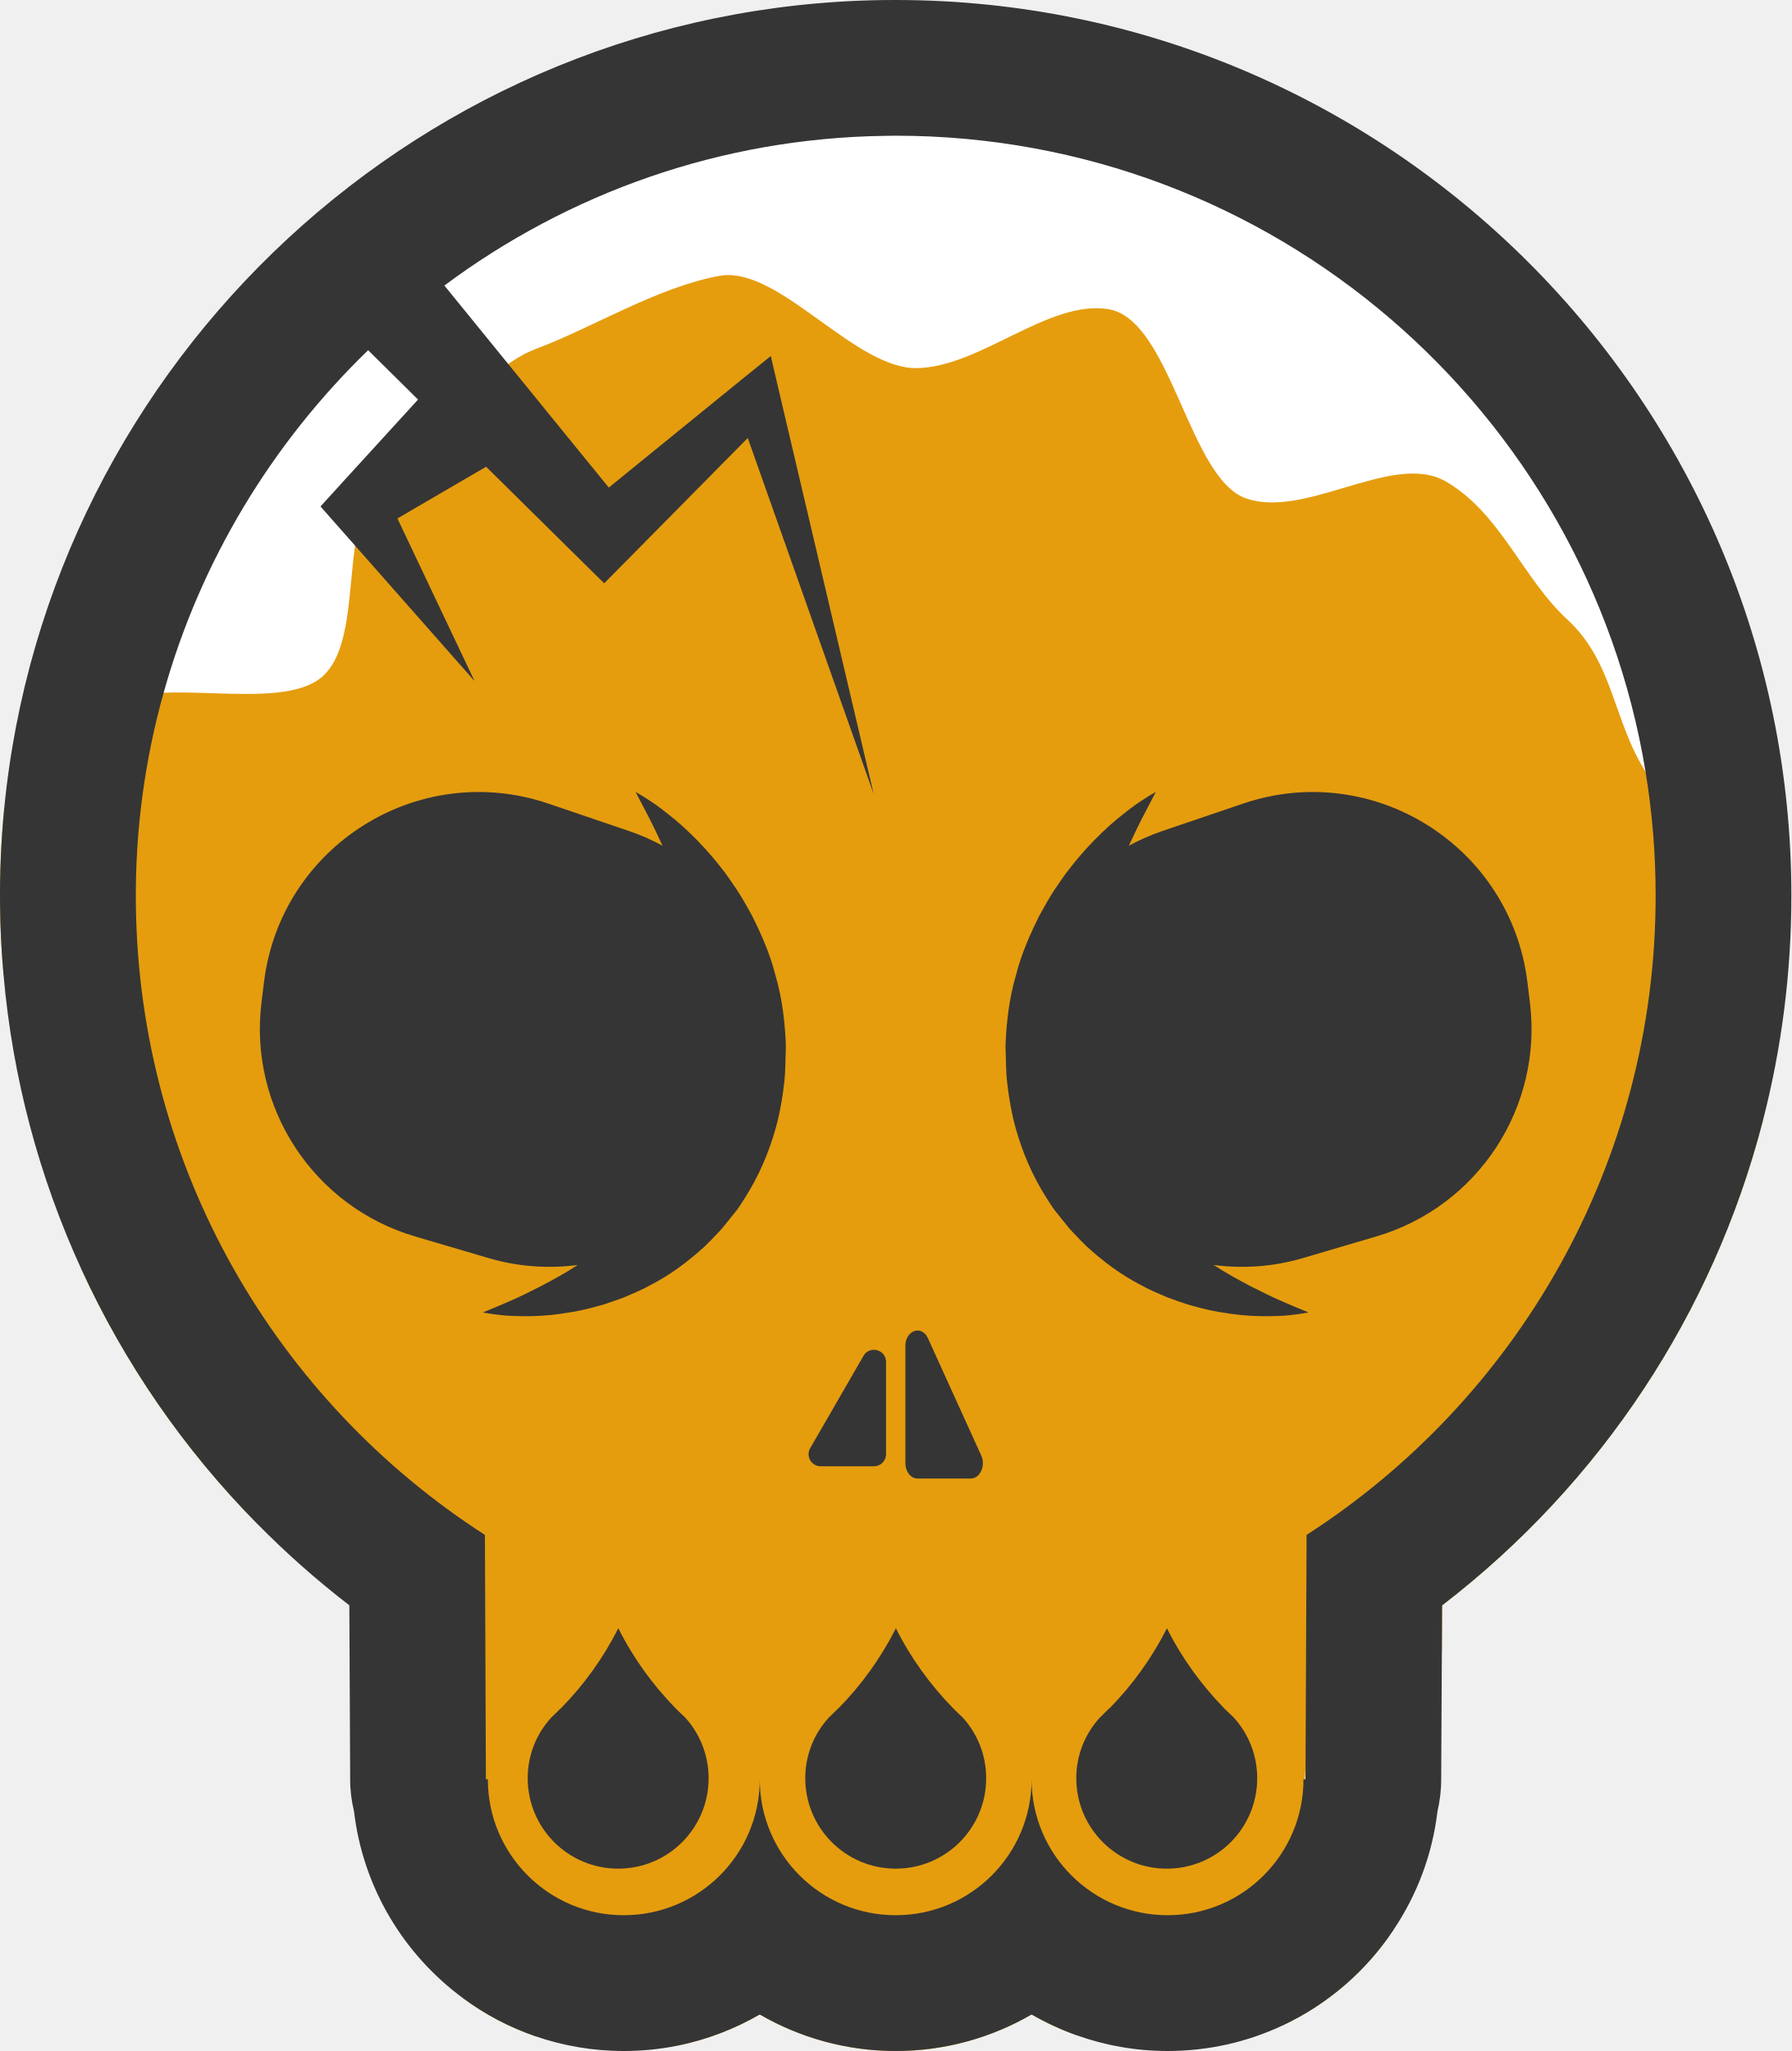
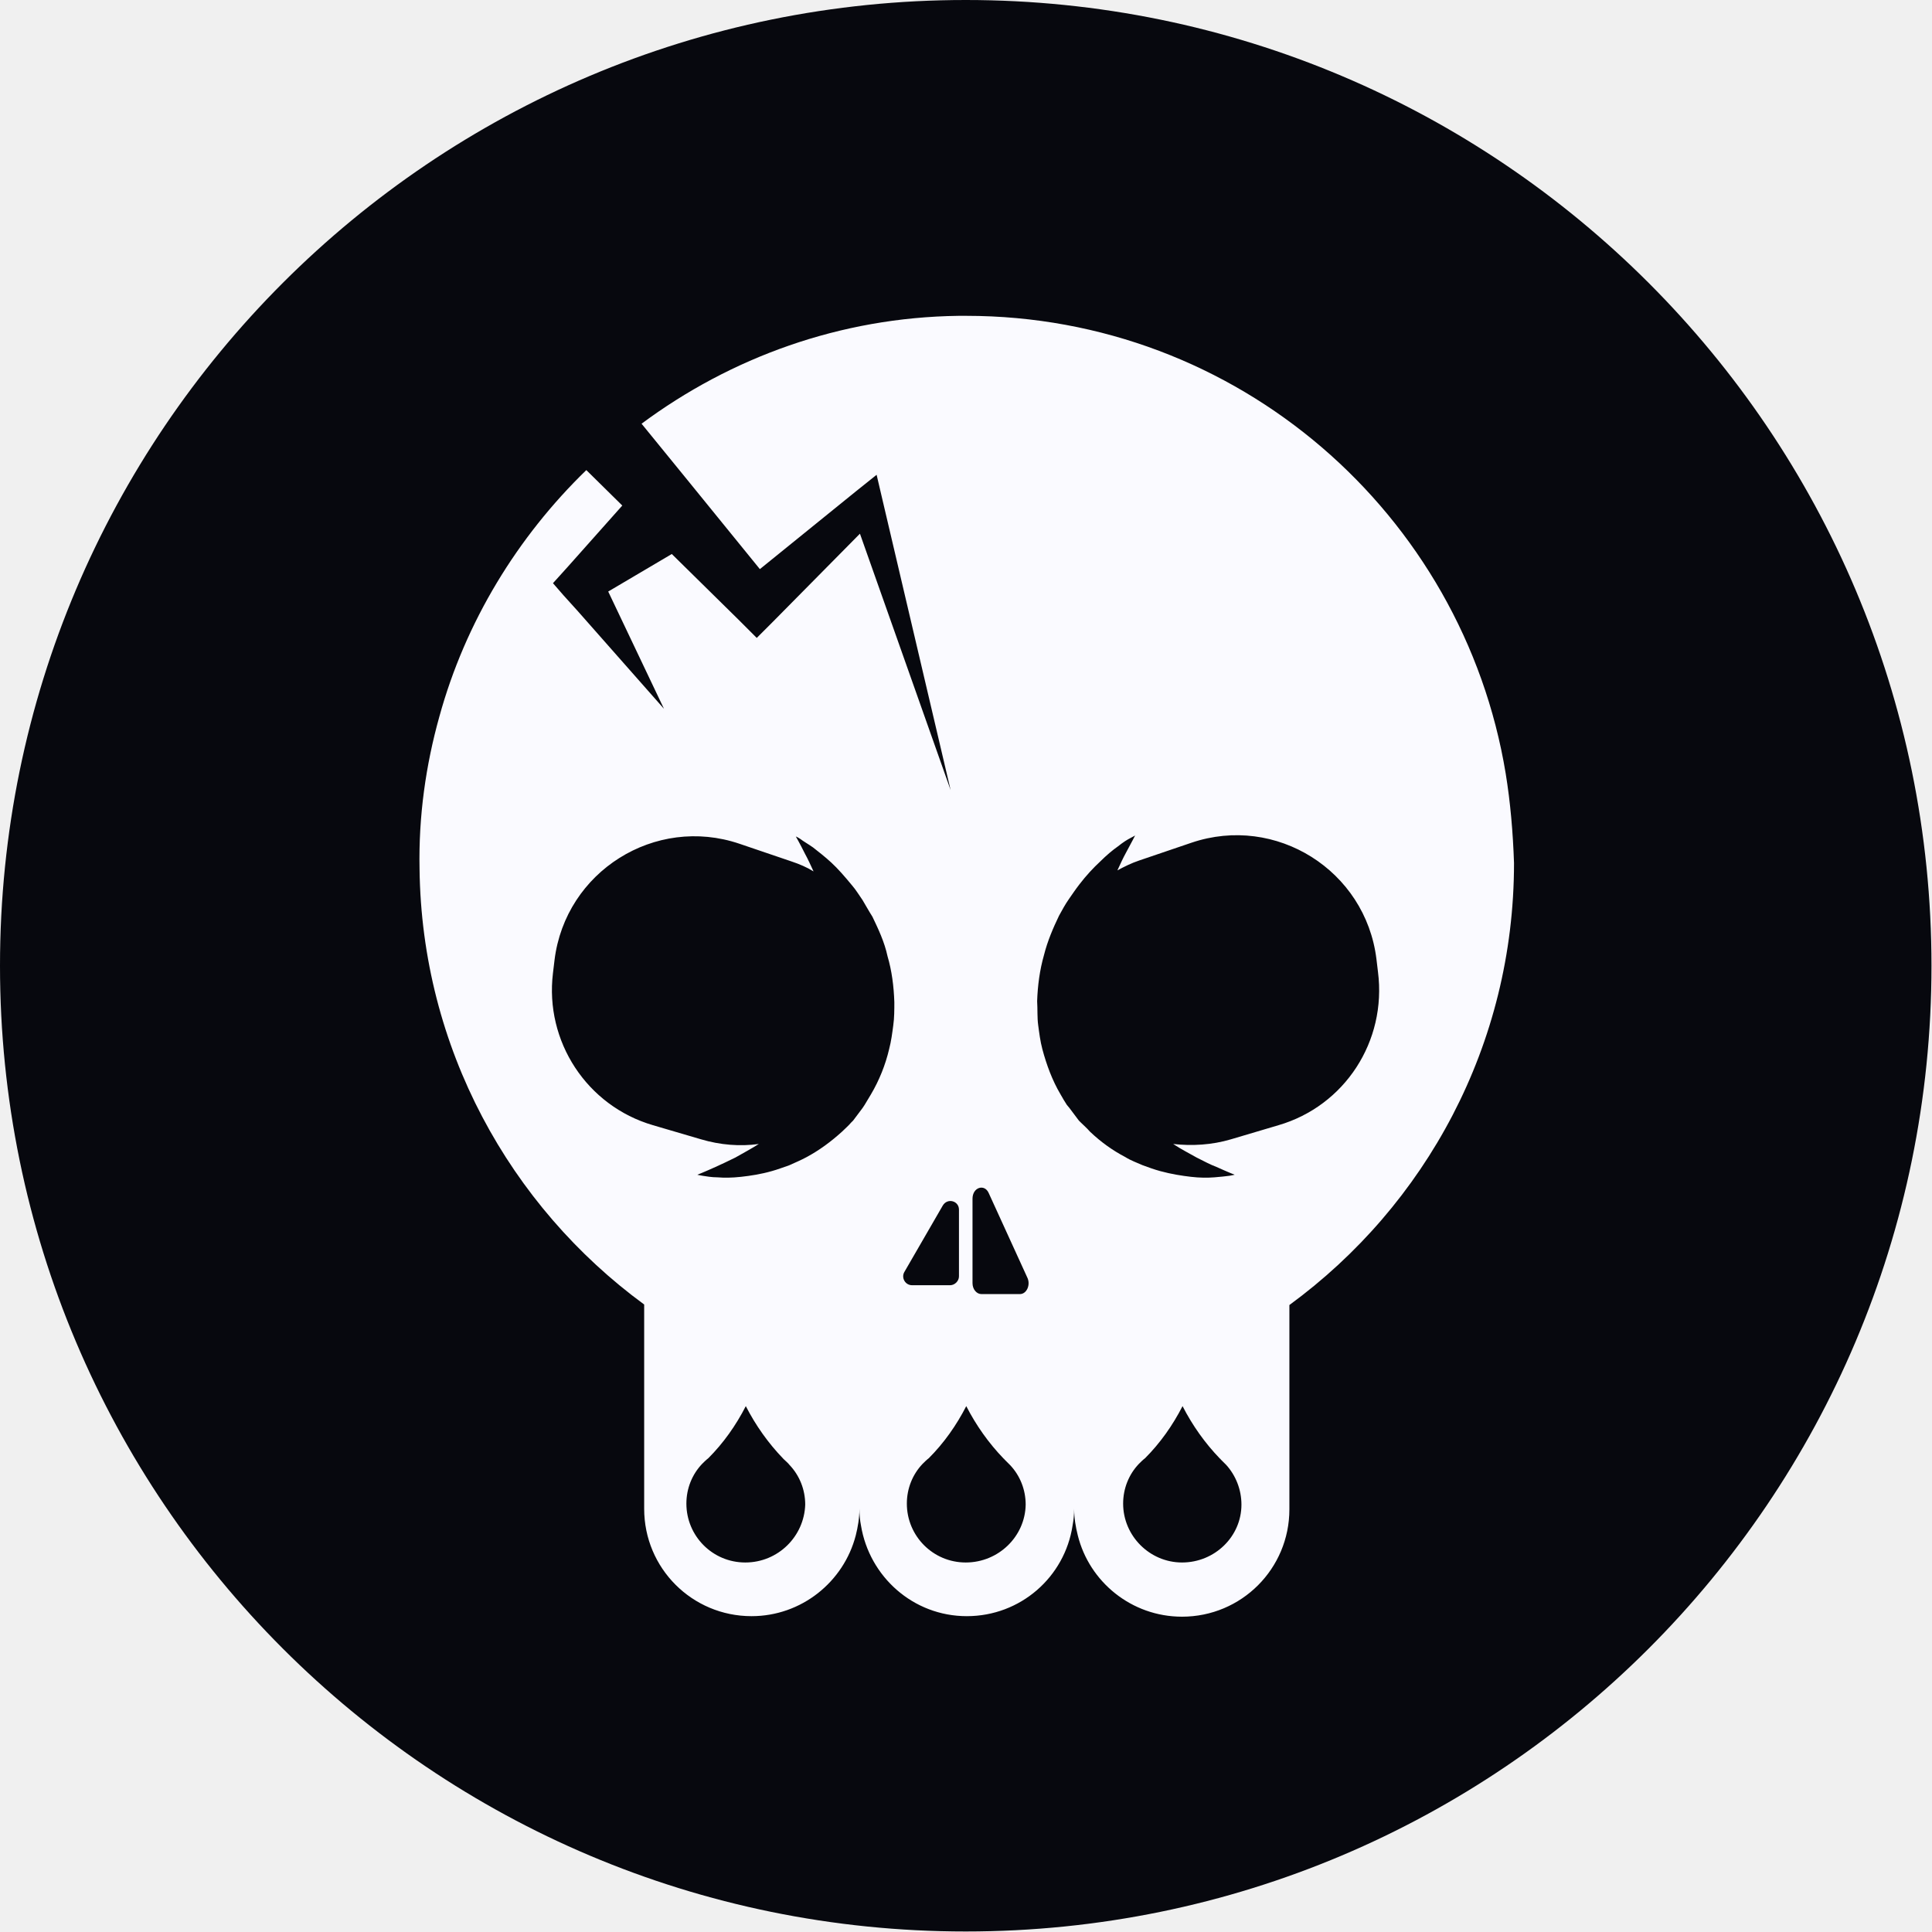
- <svg xmlns="http://www.w3.org/2000/svg" version="1.1" baseProfile="tiny" id="Layer_1" x="0px" y="0px" width="237.308px" height="271.74px" viewBox="0 0 237.308 271.74" xml:space="preserve">
-   <g>
-     <circle fill="#FFFFFF" cx="118.376" cy="113.906" r="101.952" />
-     <g>
-       <path fill="#E59D0E" d="M95.289,36.549c-8.161,1.5-16.781,6.851-24.22,9.651c-1.321,0.499-2.561,1.19-3.741,2.03    c-5.819,4.059-10.34,11.42-15.959,14.87c-2.731,1.679-3.761,5.199-4.33,9.19c-0.9,6.31-0.64,13.829-4.16,17.19    c-2.875,2.75-8.874,2.557-14.801,2.364c-2.198-0.071-4.385-0.143-6.399-0.065c-3.87,0.141-7.11,0.841-8.57,3.14    c-2.641,4.17-8.111,8.061-12.551,12.181c-0.409,4.239-0.599,8.529-0.55,12.88c0.03,3.08,0.19,6.14,0.46,9.17    c4.02,5.04,8.45,10.16,8.501,14.379c0.119,8.751-0.961,16.411,1.769,24.46c0.031,0.081,0.051,0.151,0.07,0.231    c5.71,12.43,13.561,23.829,23.271,33.67c3.099,0.619,5.909,1.52,7.88,3.199c6.389,5.441,10.829,15.161,18.599,19.271    c3.111,9.59-0.23,10.719-0.189,20.79c0.039,9.91,0.8,10.03,1.009,19.62c2.88,2.13,6.091,3.819,9.53,5.009    c2.781-0.52,5.98-1.059,9.46-1.059c3.371,0,6.561,1.05,9.39,2.31c3.891-0.791,7.55-2.201,10.891-4.13    c5.299,3.07,11.46,4.84,18.009,4.84c6.551,0,12.711-1.77,18-4.84c1.88,1.08,3.871,2.009,5.951,2.75    c1.159-3.771,1.81-7.25,1.81-9.771c0,9.691,9.55,8.221,21.349,8.221c1.38,0,2.771,0.1,4.14,0.259    c5.991-2.81,11.08-7.219,14.7-12.679c-5.85-2.721-12.05-5.29-12.03-10.591c0.021-3.73,0.06-6.649,0.261-9.349    c0.03-0.44,0.069-0.871,0.11-1.3c0.389-4.061,1.229-7.78,3.009-13.231c3.221-1.7,8.961-2.099,15.05-2.35l0.031-6.159    c21.099-16.22,35.9-38.77,42.459-64.08c0.031-1.92,0.021-3.94,0.021-6.12c0-8.39,3.899-15.4,1.489-23.171    c-2.43-7.83-12.279-9.879-16.85-16.83c-0.06-0.09-0.119-0.179-0.17-0.269c-4.269-6.7-4.25-14.53-10.35-20.141    c-5.929-5.449-8.81-14.029-16.069-18.279c-3.65-2.14-8.593-0.647-13.616,0.846c-4.53,1.346-9.125,2.692-12.895,1.373    c-7.599-2.669-9.929-23.74-18.239-25.07c-7.951-1.269-16.97,7.71-25.401,7.811c-3.957,0.043-8.305-3.06-12.619-6.163    c-4.283-3.081-8.533-6.164-12.33-6.163C96.07,36.444,95.677,36.478,95.289,36.549" />
-       <g>
-         <path fill="#353535" d="M93.871,235.598c0,6.615-5.345,11.983-11.983,11.983c-6.615,0-11.983-5.368-11.983-11.983     c0-3.091,1.174-5.919,3.139-8.052c0.408-0.384,0.815-0.791,1.223-1.199c0.023-0.023,0.047-0.023,0.047-0.023     c3.044-3.092,5.609-6.664,7.598-10.593c1.965,3.929,4.553,7.501,7.597,10.616c0.024,0.024,0.048,0.048,0.072,0.072     c0.383,0.384,0.79,0.767,1.174,1.127C92.697,229.679,93.871,232.507,93.871,235.598" />
-         <path fill="#353535" d="M130.642,235.598c0,6.615-5.345,11.983-11.983,11.983c-6.615,0-11.983-5.368-11.983-11.983     c0-3.091,1.174-5.919,3.139-8.052c0.408-0.384,0.815-0.791,1.223-1.199c0.023-0.023,0.047-0.023,0.047-0.023     c3.044-3.092,5.609-6.664,7.598-10.593c1.965,3.929,4.553,7.501,7.597,10.616c0.024,0.024,0.048,0.048,0.072,0.072     c0.383,0.384,0.79,0.767,1.174,1.127C129.468,229.679,130.642,232.507,130.642,235.598" />
-         <path fill="#353535" d="M166.546,235.598c0,6.615-5.344,11.983-11.983,11.983c-6.615,0-11.983-5.368-11.983-11.983     c0-3.091,1.175-5.919,3.14-8.052c0.407-0.384,0.814-0.791,1.222-1.199c0.024-0.023,0.048-0.023,0.048-0.023     c3.043-3.092,5.608-6.664,7.597-10.593c1.965,3.929,4.554,7.501,7.597,10.616c0.024,0.024,0.048,0.048,0.072,0.072     c0.384,0.384,0.791,0.767,1.175,1.127C165.372,229.679,166.546,232.507,166.546,235.598" />
-         <path fill="#353535" d="M102.749,129.296c-0.735-2.943-1.937-5.596-3.139-8.014c-0.659-1.183-1.295-2.327-1.984-3.382     c-0.731-1.03-1.361-2.059-2.11-2.949c-1.415-1.83-2.855-3.37-4.196-4.65c-1.326-1.293-2.608-2.287-3.648-3.094     c-1.038-0.808-1.943-1.347-2.531-1.73c-0.6-0.367-0.936-0.543-0.936-0.543s0.685,1.314,1.882,3.614     c0.503,0.987,1.069,2.176,1.68,3.501c-1.415-0.767-2.916-1.431-4.503-1.97l-10.62-3.607     c-17.211-5.845-35.447,5.597-37.671,23.637l-0.333,2.706c-1.716,13.921,6.895,27.041,20.351,31.004l9.716,2.863     c3.93,1.158,7.952,1.427,11.83,0.918c-1.648,1.078-3.274,1.95-4.744,2.736c-1.532,0.773-2.907,1.468-4.074,1.967     c-2.328,1.023-3.748,1.578-3.748,1.578s0.369,0.09,1.069,0.19c0.696,0.086,1.738,0.263,3.059,0.285     c1.325,0.052,2.949,0.056,4.812-0.122c1.855-0.203,3.967-0.521,6.225-1.167c1.143-0.283,2.284-0.741,3.499-1.16     c1.174-0.513,2.419-1.009,3.624-1.695c2.475-1.276,4.857-3.01,7.185-5.156c0.582-0.586,1.18-1.177,1.752-1.801l0.433-0.467     l0.331-0.408l0.655-0.813l0.659-0.82l0.331-0.412l0.482-0.698c0.458-0.675,0.883-1.377,1.299-2.088     c1.662-2.849,2.884-6.008,3.681-9.236c0.371-1.622,0.645-3.26,0.821-4.872c0.183-1.517,0.154-3.246,0.223-4.834     C103.994,135.373,103.601,132.205,102.749,129.296" />
-         <path fill="#353535" d="M134.563,129.296c0.735-2.943,1.937-5.596,3.139-8.014c0.658-1.183,1.295-2.327,1.983-3.382     c0.732-1.03,1.362-2.059,2.111-2.949c1.415-1.83,2.854-3.37,4.196-4.65c1.326-1.293,2.608-2.287,3.648-3.094     c1.038-0.808,1.943-1.347,2.53-1.73c0.601-0.367,0.937-0.543,0.937-0.543s-0.685,1.314-1.882,3.614     c-0.503,0.987-1.069,2.176-1.68,3.501c1.415-0.767,2.916-1.431,4.503-1.97l10.62-3.607c17.211-5.845,35.447,5.597,37.67,23.637     l0.334,2.706c1.716,13.921-6.895,27.041-20.351,31.004l-9.716,2.863c-3.93,1.158-7.952,1.427-11.83,0.918     c1.647,1.078,3.274,1.95,4.744,2.736c1.532,0.773,2.907,1.468,4.073,1.967c2.329,1.023,3.749,1.578,3.749,1.578     s-0.369,0.09-1.069,0.19c-0.696,0.086-1.738,0.263-3.059,0.285c-1.325,0.052-2.95,0.056-4.812-0.122     c-1.855-0.203-3.967-0.521-6.225-1.167c-1.143-0.283-2.284-0.741-3.5-1.16c-1.173-0.513-2.418-1.009-3.623-1.695     c-2.475-1.276-4.857-3.01-7.186-5.156c-0.582-0.586-1.179-1.177-1.751-1.801l-0.433-0.467l-0.331-0.408l-0.655-0.813l-0.659-0.82     l-0.331-0.412l-0.482-0.698c-0.459-0.675-0.883-1.377-1.299-2.088c-1.662-2.849-2.884-6.008-3.681-9.236     c-0.371-1.622-0.645-3.26-0.821-4.872c-0.184-1.517-0.154-3.246-0.223-4.834C133.318,135.373,133.71,132.205,134.563,129.296" />
-         <path fill="#353535" d="M118.658,0h-0.01c-0.56,0-1.11,0.009-1.68,0.009C56.088,0.85,6.338,47.799,0.558,107.1     c-0.41,4.239-0.6,8.53-0.55,12.88c0.03,3.08,0.19,6.14,0.46,9.17c1.19,13.68,4.74,26.88,10.34,39.07     c5.71,12.43,13.56,23.829,23.27,33.67c3.79,3.85,7.86,7.46,12.2,10.8l0.11,23.109c0,1.441,0.18,2.831,0.51,4.181     c1.19,10.16,6.63,19.029,14.48,24.79c2.88,2.13,6.09,3.819,9.53,5.01c3.68,1.269,7.62,1.96,11.72,1.96     c2.44,0,4.82-0.24,7.13-0.71c3.89-0.79,7.55-2.2,10.89-4.13c5.3,3.07,11.46,4.84,18.01,4.84s12.71-1.77,18-4.84     c1.88,1.08,3.87,2.01,5.95,2.75c3.78,1.35,7.84,2.09,12.07,2.09c5.44,0,10.61-1.21,15.23-3.38c5.99-2.811,11.08-7.22,14.7-12.68     c3.09-4.6,5.14-9.94,5.82-15.7c0.31-1.33,0.49-2.74,0.49-4.181l0.09-16.939l0.03-6.16c21.1-16.22,35.9-38.77,42.46-64.08     c2.51-9.65,3.81-19.7,3.81-29.96C237.308,53.24,184.088,0,118.658,0 M173.088,203.36l-0.14,31.08l-0.01,1.3h-0.26     c0,9.95-8.06,18.01-18,18.01c-9.95,0-18.02-8.06-18.02-18.01c0,9.95-8.06,18.01-18,18.01c-9.95,0-18.01-8.06-18.01-18.01     c0,9.95-8.07,18.01-18.02,18.01c-9.94,0-18-8.06-18-18.01h-0.26l-0.13-32.38c-27.54-17.73-45.85-48.49-46.24-83.57     c-0.11-9.69,1.18-19.09,3.68-28.01c4.87-17.46,14.37-33.07,27.09-45.38l6.61,6.54L45.188,64.1l-2.73,3l1.93,2.19l2.65,3     l15.83,17.95l-10.22-21.55l11.75-6.851l12.26,12.111l3.38,3.33l2.98-3.01l16.04-16.24l16.68,47.17l-12.58-53.54l-1.05-4.49     l-3.85,3.11L80.648,64.6l-13.32-16.37l-8.46-10.4c16.37-12.19,36.53-19.531,58.35-19.83c0.48,0,0.96-0.02,1.43-0.02     c50.01,0,91.5,36.46,99.34,84.25c0.88,5.34,1.34,10.83,1.34,16.43C219.328,154.2,200.898,185.45,173.088,203.36" />
-         <path fill="#353535" d="M119.941,178.318v15.543c0,1.122,0.716,2.031,1.6,2.031h7.063c1.231,0,2-1.692,1.384-3.048l-7.063-15.542     C122.108,175.502,119.941,176.239,119.941,178.318" />
-         <path fill="#353535" d="M108.714,194.269h7.063c0.883,0,1.599-0.717,1.599-1.6v-12.233c0-1.636-2.166-2.217-2.984-0.8     l-7.063,12.234C106.714,192.936,107.483,194.269,108.714,194.269" />
-       </g>
-     </g>
-   </g>
+ <svg xmlns="http://www.w3.org/2000/svg" version="1.1" id="Layer_1" x="0px" y="0px" width="370.7px" height="370.7px" viewBox="0 0 370.7 370.7" style="enable-background:new 0 0 370.7 370.7;" xml:space="preserve">
+   <style type="text/css">
+ 	.st0{fill:#07080E;}
+ 	.st1{fill:#FAFAFF;}
+ </style>
+   <circle class="st0" cx="185.3" cy="185.3" r="185.3" />
+   <path class="st1" d="M288.9,148.4c-8.2-49.8-51.4-87.8-103.5-87.8c-0.5,0-1,0-1.5,0c-22.7,0.3-43.7,8-60.8,20.7l8.8,10.8l13.9,17.1  l18.4-14.9l4-3.2l1.1,4.7l13.1,55.8l-17.4-49.2l-16.7,16.9l-3.1,3.1l-3.5-3.5l-12.8-12.6l-12.2,7.2l10.7,22.5l-16.5-18.7l-2.8-3.1  l-2-2.3l2.8-3.1L119.4,97l-6.9-6.8c-13.2,12.8-23.2,29.1-28.2,47.3c-2.6,9.3-4,19.1-3.8,29.2c0.4,34.3,17.3,64.7,43.1,83.6v39.2  c0,11.4,9.2,20.6,20.6,20.6c9.6,0,17.7-6.6,20-15.5c0.4-1.6,0.7-3.3,0.7-5.1c0,1.1,0.1,2.2,0.3,3.2c1.6,9.8,10,17.4,20.3,17.4  s18.8-7.5,20.3-17.4c0.2-1.1,0.3-2.1,0.3-3.2c0,1.8,0.3,3.5,0.7,5.1c2.2,8.9,10.3,15.6,20,15.6c11.4,0,20.6-9.2,20.6-20.6v-39.2  c26.1-19.1,43.1-49.9,43.1-84.8C290.3,159.7,289.8,153.9,288.9,148.4z M143,299.8c-6.3,0-11.3-5.1-11.3-11.3c0-2.9,1.1-5.6,3-7.6  c0.4-0.4,0.8-0.8,1.2-1.1c0,0,0,0,0,0c2.9-2.9,5.3-6.3,7.2-10c1.9,3.7,4.3,7.1,7.2,10.1c0,0,0,0,0.1,0.1c0.4,0.4,0.8,0.7,1.1,1.1  c1.9,2,3,4.7,3,7.6C154.3,294.8,149.3,299.8,143,299.8z M171.4,196.7c-0.2,1.5-0.4,3.1-0.8,4.6c-0.7,3-1.9,6-3.5,8.7  c-0.4,0.7-0.8,1.3-1.2,2l-0.4,0.6l-0.3,0.4l-0.6,0.8l-0.6,0.8l-0.3,0.4l-0.4,0.4c-0.5,0.6-1.1,1.1-1.7,1.7c-2.2,2-4.4,3.6-6.8,4.9  c-1.1,0.6-2.3,1.1-3.4,1.6c-1.2,0.4-2.2,0.8-3.3,1.1c-2.1,0.6-4.1,0.9-5.9,1.1c-1.8,0.2-3.3,0.2-4.5,0.1c-1.2,0-2.2-0.2-2.9-0.3  c-0.7-0.1-1-0.2-1-0.2s1.3-0.5,3.5-1.5c1.1-0.5,2.4-1.1,3.8-1.8c1.4-0.8,2.9-1.6,4.5-2.6c-3.6,0.5-7.4,0.2-11.1-0.9l-9.2-2.7  c-12.7-3.7-20.8-16.1-19.2-29.2l0.3-2.5c2.1-17,19.3-27.8,35.5-22.3l10,3.4c1.5,0.5,2.9,1.1,4.2,1.9c-0.6-1.3-1.1-2.4-1.6-3.3  c-1.1-2.2-1.8-3.4-1.8-3.4s0.3,0.1,0.9,0.5c0.5,0.4,1.4,0.9,2.4,1.6c1,0.8,2.2,1.7,3.5,2.9c1.3,1.2,2.6,2.7,4,4.4  c0.7,0.8,1.3,1.8,2,2.8c0.6,1,1.2,2.1,1.9,3.2c1.1,2.3,2.3,4.8,2.9,7.6c0.8,2.7,1.2,5.7,1.3,8.8  C171.6,193.7,171.6,195.3,171.4,196.7z M173.5,244.1l7.4-12.8c0.9-1.5,3.1-0.9,3.1,0.8v12.8c0,0.9-0.8,1.7-1.7,1.7H175  C173.7,246.6,172.9,245.2,173.5,244.1z M185.3,299.8c-6.3,0-11.3-5.1-11.3-11.3c0-2.9,1.1-5.6,3-7.6c0.4-0.4,0.8-0.8,1.2-1.1  c0,0,0,0,0,0c2.9-2.9,5.3-6.3,7.2-10c1.9,3.7,4.3,7.1,7.2,10.1c0,0,0.1,0,0.1,0.1c0.4,0.4,0.7,0.7,1.1,1.1c1.9,2,3,4.7,3,7.6  C196.7,294.8,191.6,299.8,185.3,299.8z M195.7,248.3h-7.4c-0.9,0-1.7-0.9-1.7-2.1V230c0-2.2,2.3-2.9,3.1-1.1l7.4,16.2  C197.8,246.5,197,248.3,195.7,248.3z M226.8,299.8c-6.2,0-11.3-5.1-11.3-11.3c0-2.9,1.1-5.6,3-7.6c0.4-0.4,0.8-0.8,1.2-1.1  c0,0,0,0,0,0c2.9-2.9,5.3-6.3,7.2-10c1.9,3.7,4.3,7.1,7.2,10.1c0,0,0.1,0,0.1,0.1c0.4,0.4,0.7,0.7,1.1,1.1c1.8,2,2.9,4.7,2.9,7.6  C238.2,294.8,233.1,299.8,226.8,299.8z M245.3,215.9l-9.1,2.7c-3.7,1.1-7.5,1.3-11.1,0.9c1.5,1,3.1,1.8,4.5,2.6  c1.4,0.7,2.7,1.4,3.8,1.8c2.2,1,3.5,1.5,3.5,1.5s-0.4,0.1-1,0.2c-0.7,0.1-1.7,0.2-2.9,0.3c-1.3,0.1-2.8,0.1-4.5-0.1  c-1.7-0.2-3.7-0.5-5.9-1.1c-1.1-0.3-2.2-0.7-3.3-1.1c-1.1-0.5-2.3-0.9-3.4-1.6c-2.3-1.2-4.6-2.8-6.8-4.9c-0.5-0.6-1.1-1.1-1.7-1.7  l-0.4-0.4l-0.3-0.4l-0.6-0.8l-0.6-0.8l-0.3-0.4l-0.5-0.6c-0.4-0.6-0.8-1.3-1.2-2c-1.6-2.7-2.7-5.7-3.5-8.7c-0.4-1.5-0.6-3.1-0.8-4.6  c-0.2-1.4-0.1-3.1-0.2-4.6c0.1-3,0.5-6,1.3-8.8c0.7-2.8,1.8-5.3,2.9-7.6c0.6-1.1,1.2-2.2,1.9-3.2c0.7-1,1.3-1.9,2-2.8  c1.3-1.7,2.7-3.2,4-4.4c1.2-1.2,2.4-2.2,3.4-2.9c1-0.8,1.8-1.3,2.4-1.6s0.9-0.5,0.9-0.5s-0.6,1.2-1.8,3.4c-0.5,0.9-1,2-1.6,3.3  c1.3-0.7,2.7-1.4,4.2-1.9l10-3.4c16.2-5.5,33.4,5.3,35.5,22.3l0.3,2.5C266.1,199.8,258,212.2,245.3,215.9z" />
</svg>
